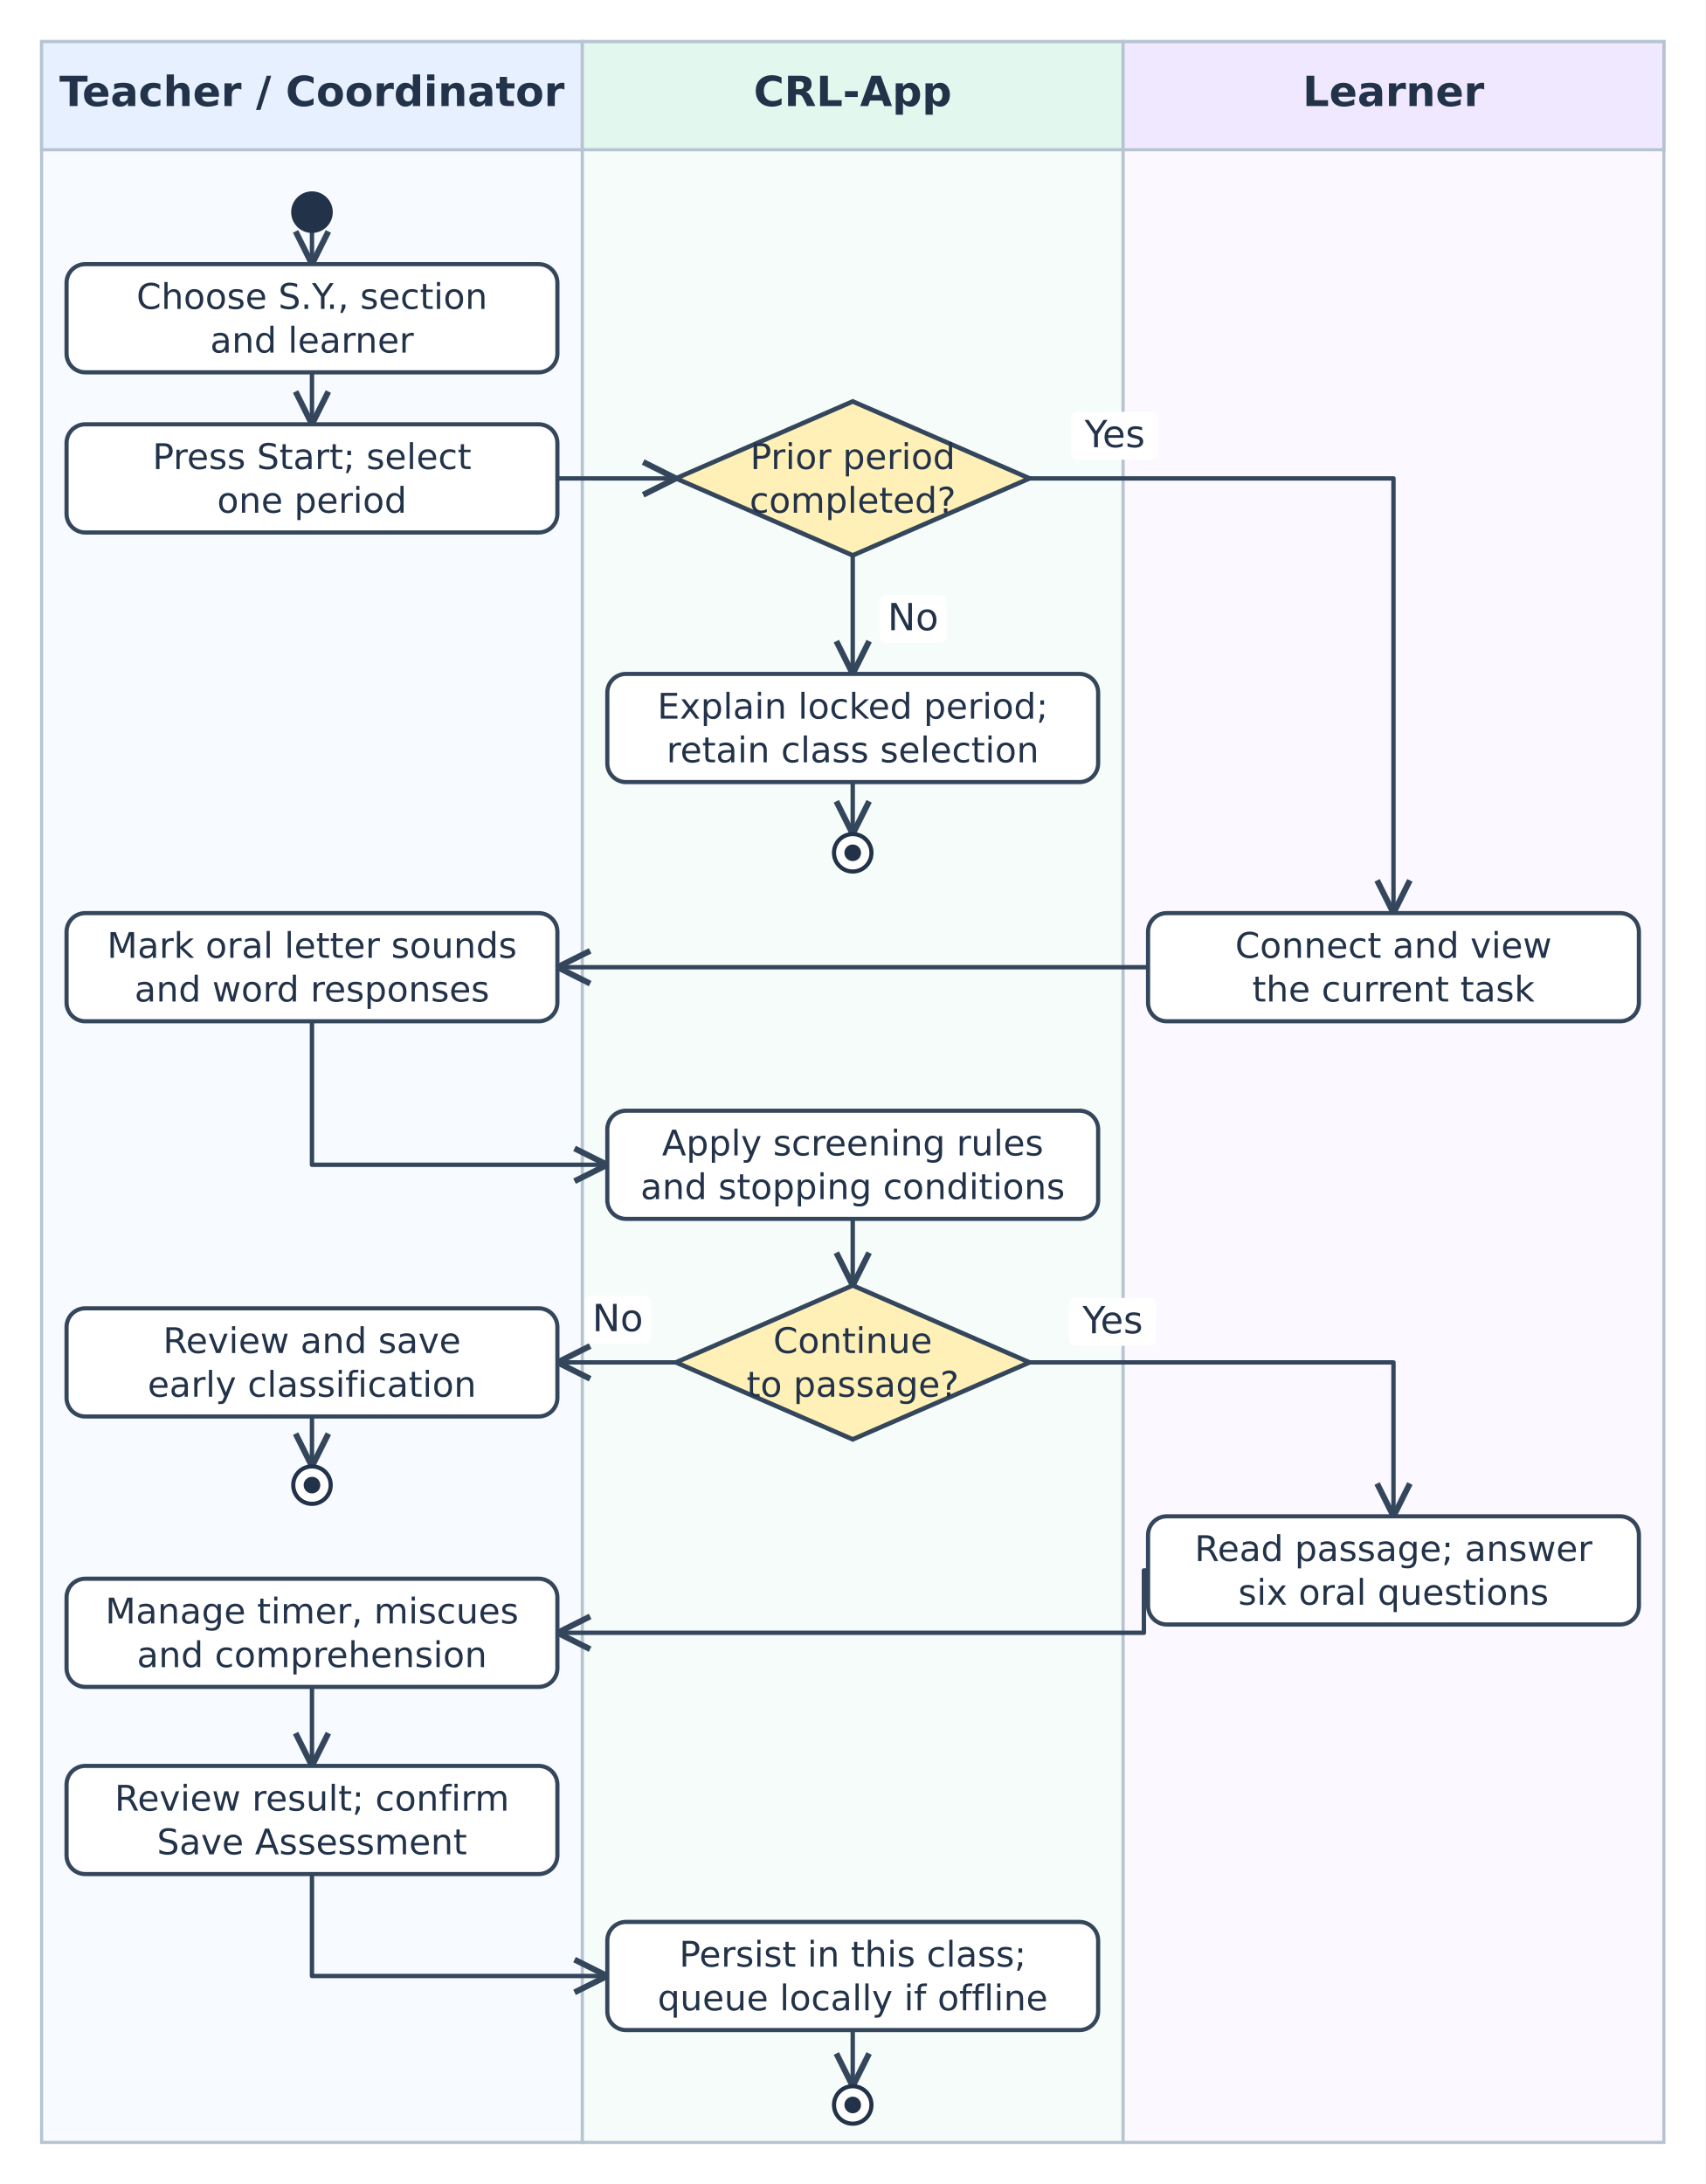
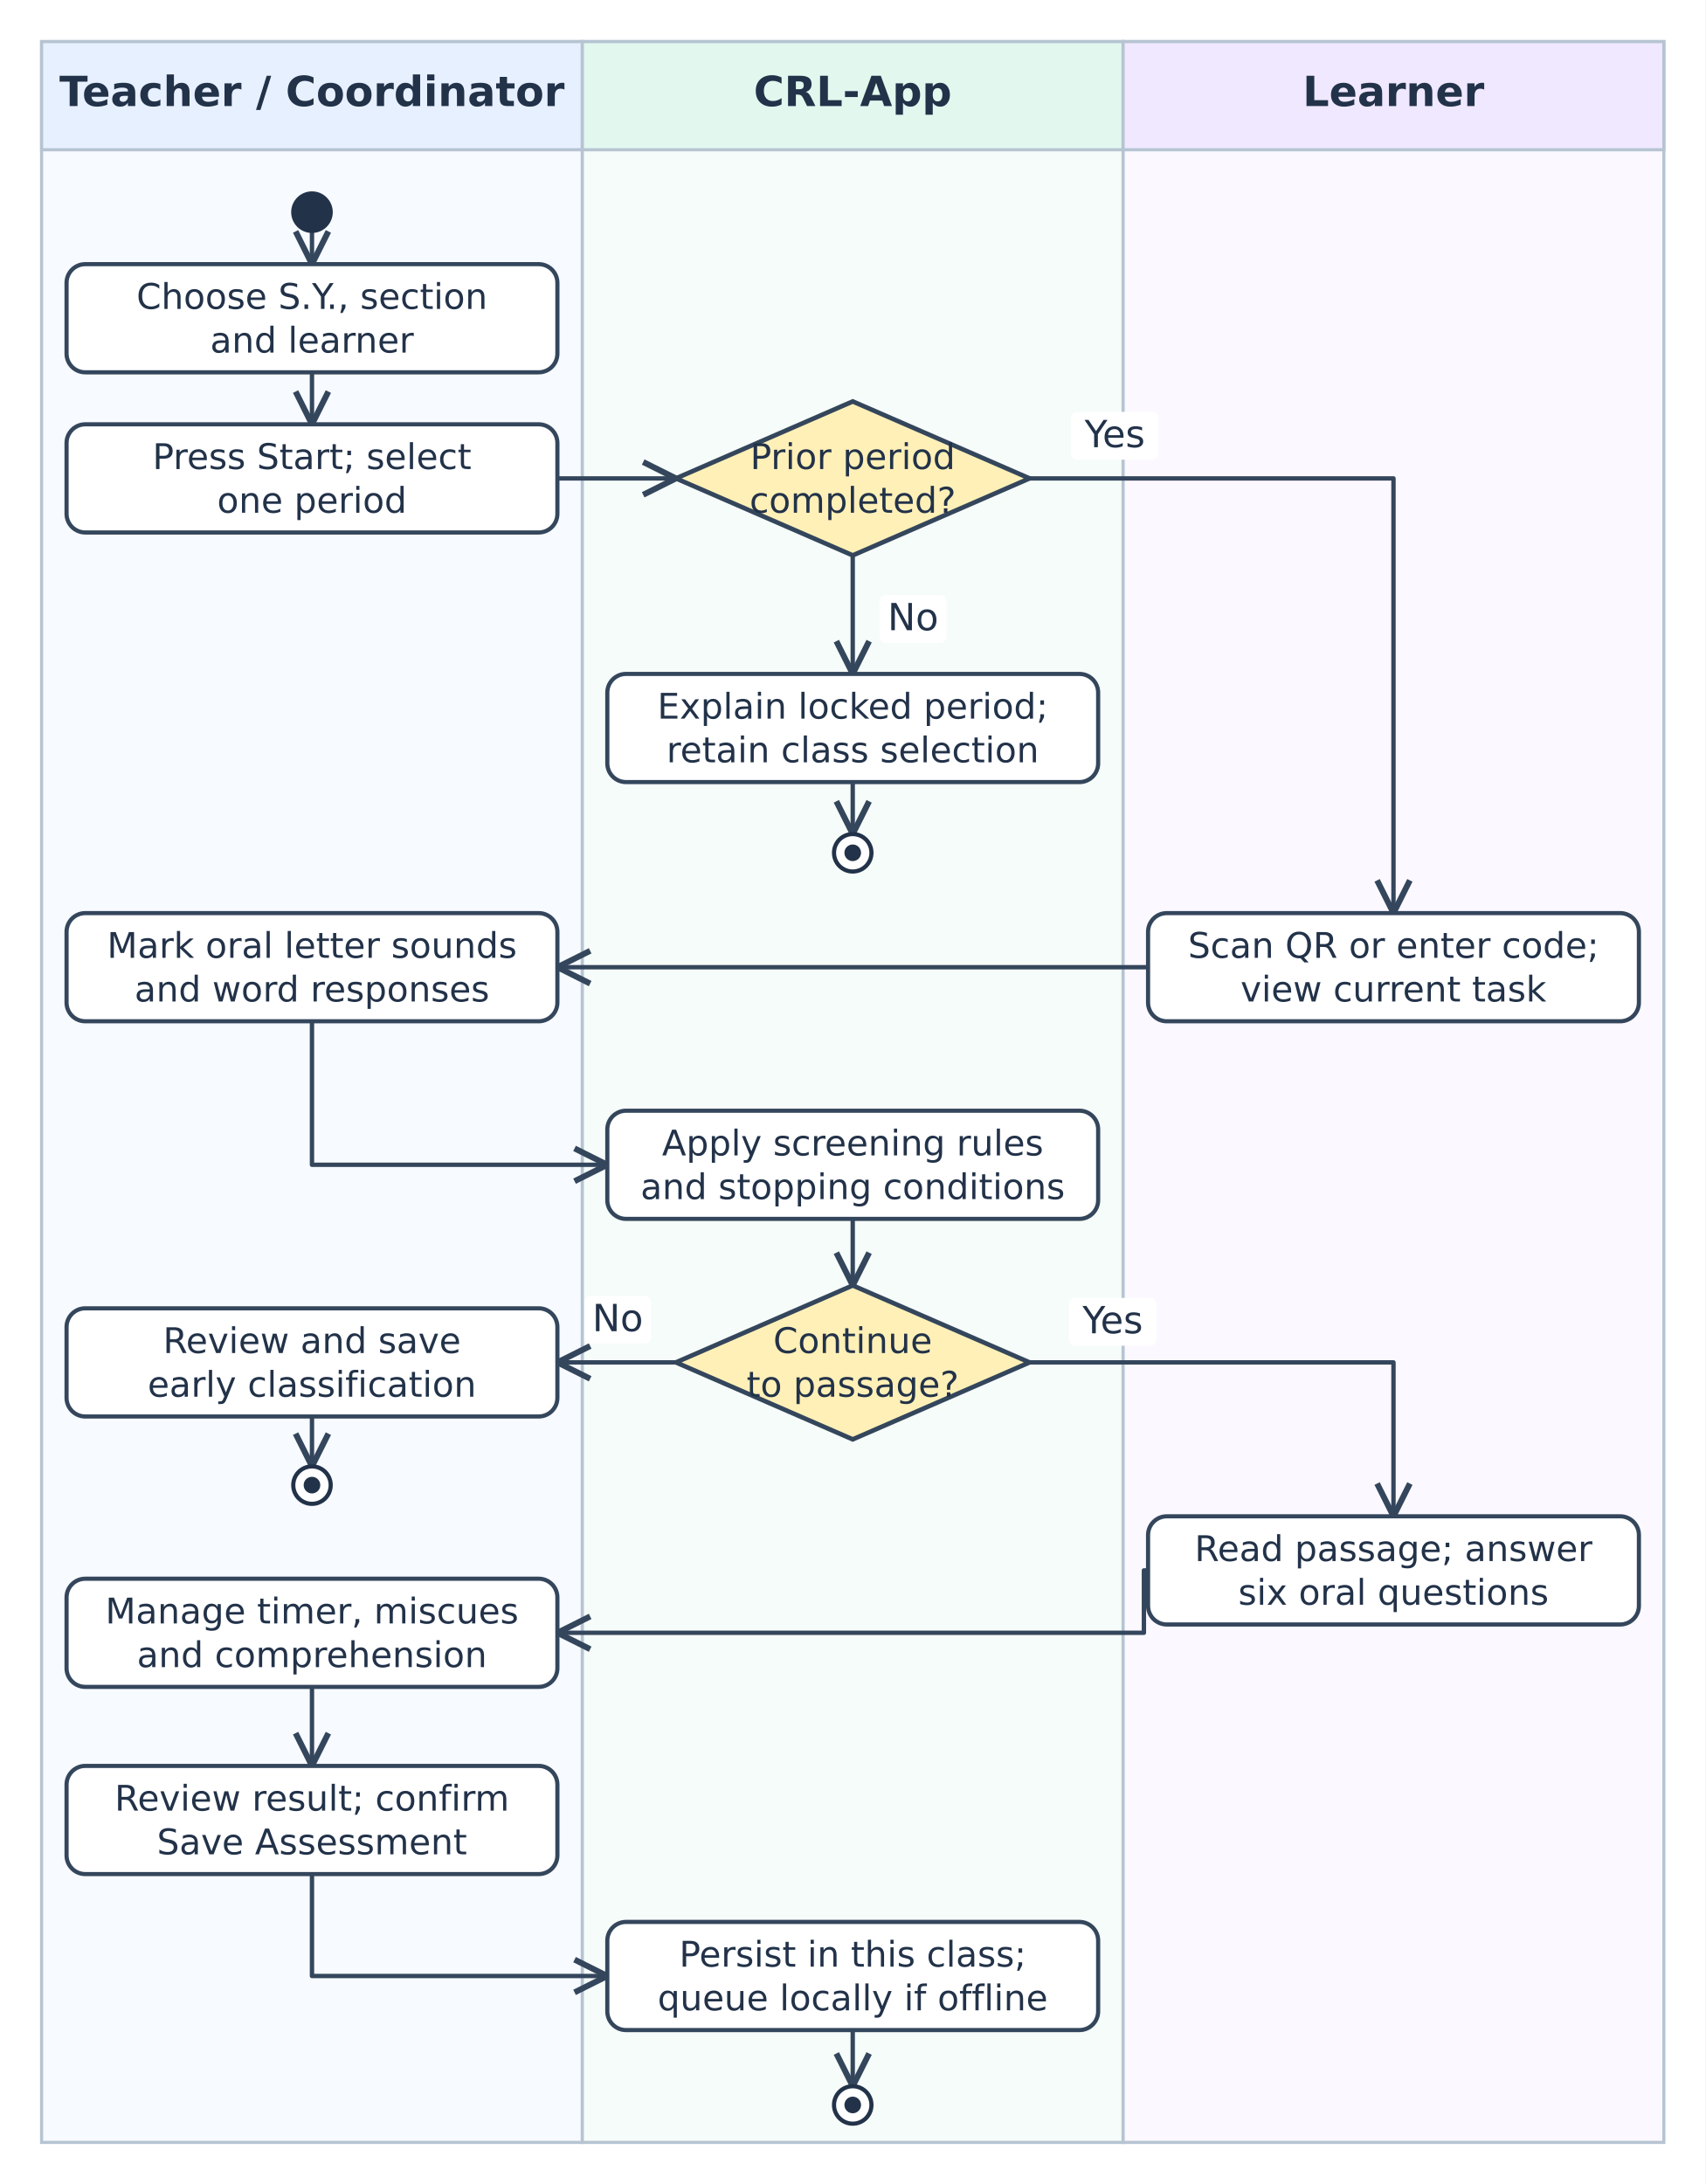
<svg xmlns="http://www.w3.org/2000/svg" width="820" height="1050" viewBox="0 0 820 1050">
  <rect width="100%" height="100%" fill="white" />
  <defs>
    <marker id="arrow" viewBox="0 0 12 12" refX="11" refY="6" markerWidth="9" markerHeight="9" orient="auto-start-reverse">
      <path d="M1,1 L11,6 L1,11" fill="none" stroke="#34465c" stroke-width="1.8" />
    </marker>
  </defs>
  <rect x="20" y="20" width="260" height="1010" rx="0" fill="#f7faff" stroke="#b6c4d2" stroke-width="1.5" />
  <rect x="20" y="20" width="260" height="52" rx="0" fill="#e7f0ff" stroke="#b6c4d2" stroke-width="1.5" />
  <rect x="280" y="20" width="260" height="1010" rx="0" fill="#f6fcf9" stroke="#b6c4d2" stroke-width="1.5" />
  <rect x="280" y="20" width="260" height="52" rx="0" fill="#e2f7ee" stroke="#b6c4d2" stroke-width="1.5" />
  <rect x="540" y="20" width="260" height="1010" rx="0" fill="#fbf8ff" stroke="#b6c4d2" stroke-width="1.5" />
  <rect x="540" y="20" width="260" height="52" rx="0" fill="#f0e8ff" stroke="#b6c4d2" stroke-width="1.5" />
  <polyline points="150.0,111.0 150.0,127.0" fill="none" stroke="#34465c" stroke-width="2.1" stroke-linejoin="round" marker-end="url(#arrow)" />
  <polyline points="150.0,179.0 150.0,204.0" fill="none" stroke="#34465c" stroke-width="2.1" stroke-linejoin="round" marker-end="url(#arrow)" />
  <polyline points="268.0,230.0 325.0,230.0" fill="none" stroke="#34465c" stroke-width="2.1" stroke-linejoin="round" marker-end="url(#arrow)" />
  <polyline points="410.0,267.0 410.0,324.0" fill="none" stroke="#34465c" stroke-width="2.1" stroke-linejoin="round" marker-end="url(#arrow)" />
  <polyline points="410.0,376.0 410.0,401.0" fill="none" stroke="#34465c" stroke-width="2.1" stroke-linejoin="round" marker-end="url(#arrow)" />
  <polyline points="495.0,230.0 670,230 670.0,439.0" fill="none" stroke="#34465c" stroke-width="2.1" stroke-linejoin="round" marker-end="url(#arrow)" />
  <polyline points="552.0,465.0 268.0,465.0" fill="none" stroke="#34465c" stroke-width="2.1" stroke-linejoin="round" marker-end="url(#arrow)" />
  <polyline points="150.0,491.0 150,560 292.0,560.0" fill="none" stroke="#34465c" stroke-width="2.1" stroke-linejoin="round" marker-end="url(#arrow)" />
  <polyline points="410.0,586.0 410.0,618.0" fill="none" stroke="#34465c" stroke-width="2.1" stroke-linejoin="round" marker-end="url(#arrow)" />
  <polyline points="495.0,655.0 670,655 670.0,729.0" fill="none" stroke="#34465c" stroke-width="2.1" stroke-linejoin="round" marker-end="url(#arrow)" />
  <polyline points="552.0,755.0 550,755 550,785 268.0,785.0" fill="none" stroke="#34465c" stroke-width="2.1" stroke-linejoin="round" marker-end="url(#arrow)" />
  <polyline points="150.0,811.0 150.0,849.0" fill="none" stroke="#34465c" stroke-width="2.1" stroke-linejoin="round" marker-end="url(#arrow)" />
  <polyline points="325.0,655.0 268.0,655.0" fill="none" stroke="#34465c" stroke-width="2.1" stroke-linejoin="round" marker-end="url(#arrow)" />
  <polyline points="150.0,681.0 150.0,705.0" fill="none" stroke="#34465c" stroke-width="2.1" stroke-linejoin="round" marker-end="url(#arrow)" />
  <polyline points="150.0,901.0 150,950 292.0,950.0" fill="none" stroke="#34465c" stroke-width="2.1" stroke-linejoin="round" marker-end="url(#arrow)" />
  <polyline points="410.0,976.0 410.0,1003.0" fill="none" stroke="#34465c" stroke-width="2.1" stroke-linejoin="round" marker-end="url(#arrow)" />
  <text x="150" y="51.0" text-anchor="middle" font-family="DejaVu Sans,Arial,sans-serif" font-size="20" fill="#223249" font-weight="bold">Teacher / Coordinator</text>
  <text x="410" y="51.0" text-anchor="middle" font-family="DejaVu Sans,Arial,sans-serif" font-size="20" fill="#223249" font-weight="bold">CRL-App</text>
  <text x="670" y="51.0" text-anchor="middle" font-family="DejaVu Sans,Arial,sans-serif" font-size="20" fill="#223249" font-weight="bold">Learner</text>
  <circle cx="150" cy="102" r="9.0" fill="#223249" stroke="#223249" stroke-width="2" />
  <rect x="32.0" y="127.0" width="236" height="52" rx="9" fill="white" stroke="#34465c" stroke-width="2" />
  <text x="150" y="148.5" text-anchor="middle" font-family="DejaVu Sans,Arial,sans-serif" font-size="17" fill="#223249">Choose S.Y., section</text>
  <text x="150" y="169.5" text-anchor="middle" font-family="DejaVu Sans,Arial,sans-serif" font-size="17" fill="#223249">and learner</text>
  <rect x="32.0" y="204.0" width="236" height="52" rx="9" fill="white" stroke="#34465c" stroke-width="2" />
  <text x="150" y="225.5" text-anchor="middle" font-family="DejaVu Sans,Arial,sans-serif" font-size="17" fill="#223249">Press Start; select</text>
  <text x="150" y="246.5" text-anchor="middle" font-family="DejaVu Sans,Arial,sans-serif" font-size="17" fill="#223249">one period</text>
  <polygon points="410,193.0 495.0,230 410,267.0 325.0,230" fill="#fff0b8" stroke="#34465c" stroke-width="2.2" />
  <text x="410" y="225.5" text-anchor="middle" font-family="DejaVu Sans,Arial,sans-serif" font-size="17" fill="#223249">Prior period</text>
  <text x="410" y="246.5" text-anchor="middle" font-family="DejaVu Sans,Arial,sans-serif" font-size="17" fill="#223249">completed?</text>
  <rect x="292.0" y="324.0" width="236" height="52" rx="9" fill="white" stroke="#34465c" stroke-width="2" />
  <text x="410" y="345.5" text-anchor="middle" font-family="DejaVu Sans,Arial,sans-serif" font-size="17" fill="#223249">Explain locked period;</text>
  <text x="410" y="366.5" text-anchor="middle" font-family="DejaVu Sans,Arial,sans-serif" font-size="17" fill="#223249">retain class selection</text>
  <circle cx="410" cy="410" r="9.0" fill="white" stroke="#223249" stroke-width="2" />
  <circle cx="410" cy="410" r="4.0" fill="#223249" />
  <rect x="552.0" y="439.0" width="236" height="52" rx="9" fill="white" stroke="#34465c" stroke-width="2" />
-   <text x="670" y="460.5" text-anchor="middle" font-family="DejaVu Sans,Arial,sans-serif" font-size="17" fill="#223249">Connect and view</text>
-   <text x="670" y="481.5" text-anchor="middle" font-family="DejaVu Sans,Arial,sans-serif" font-size="17" fill="#223249">the current task</text>
+   <text x="670" y="460.5" text-anchor="middle" font-family="DejaVu Sans,Arial,sans-serif" font-size="17" fill="#223249">Scan QR or enter code;</text>
+   <text x="670" y="481.5" text-anchor="middle" font-family="DejaVu Sans,Arial,sans-serif" font-size="17" fill="#223249">view current task</text>
  <rect x="32.0" y="439.0" width="236" height="52" rx="9" fill="white" stroke="#34465c" stroke-width="2" />
  <text x="150" y="460.5" text-anchor="middle" font-family="DejaVu Sans,Arial,sans-serif" font-size="17" fill="#223249">Mark oral letter sounds</text>
  <text x="150" y="481.5" text-anchor="middle" font-family="DejaVu Sans,Arial,sans-serif" font-size="17" fill="#223249">and word responses</text>
  <rect x="292.0" y="534.0" width="236" height="52" rx="9" fill="white" stroke="#34465c" stroke-width="2" />
  <text x="410" y="555.5" text-anchor="middle" font-family="DejaVu Sans,Arial,sans-serif" font-size="17" fill="#223249">Apply screening rules</text>
  <text x="410" y="576.5" text-anchor="middle" font-family="DejaVu Sans,Arial,sans-serif" font-size="17" fill="#223249">and stopping conditions</text>
  <polygon points="410,618.0 495.0,655 410,692.0 325.0,655" fill="#fff0b8" stroke="#34465c" stroke-width="2.2" />
  <text x="410" y="650.5" text-anchor="middle" font-family="DejaVu Sans,Arial,sans-serif" font-size="17" fill="#223249">Continue</text>
  <text x="410" y="671.5" text-anchor="middle" font-family="DejaVu Sans,Arial,sans-serif" font-size="17" fill="#223249">to passage?</text>
  <rect x="552.0" y="729.0" width="236" height="52" rx="9" fill="white" stroke="#34465c" stroke-width="2" />
  <text x="670" y="750.5" text-anchor="middle" font-family="DejaVu Sans,Arial,sans-serif" font-size="17" fill="#223249">Read passage; answer</text>
  <text x="670" y="771.5" text-anchor="middle" font-family="DejaVu Sans,Arial,sans-serif" font-size="17" fill="#223249">six oral questions</text>
  <rect x="32.0" y="759.0" width="236" height="52" rx="9" fill="white" stroke="#34465c" stroke-width="2" />
  <text x="150" y="780.5" text-anchor="middle" font-family="DejaVu Sans,Arial,sans-serif" font-size="17" fill="#223249">Manage timer, miscues</text>
  <text x="150" y="801.5" text-anchor="middle" font-family="DejaVu Sans,Arial,sans-serif" font-size="17" fill="#223249">and comprehension</text>
  <rect x="32.0" y="629.0" width="236" height="52" rx="9" fill="white" stroke="#34465c" stroke-width="2" />
  <text x="150" y="650.5" text-anchor="middle" font-family="DejaVu Sans,Arial,sans-serif" font-size="17" fill="#223249">Review and save</text>
  <text x="150" y="671.5" text-anchor="middle" font-family="DejaVu Sans,Arial,sans-serif" font-size="17" fill="#223249">early classification</text>
  <circle cx="150" cy="714" r="9.0" fill="white" stroke="#223249" stroke-width="2" />
  <circle cx="150" cy="714" r="4.0" fill="#223249" />
  <rect x="32.0" y="849.0" width="236" height="52" rx="9" fill="white" stroke="#34465c" stroke-width="2" />
  <text x="150" y="870.5" text-anchor="middle" font-family="DejaVu Sans,Arial,sans-serif" font-size="17" fill="#223249">Review result; confirm</text>
  <text x="150" y="891.5" text-anchor="middle" font-family="DejaVu Sans,Arial,sans-serif" font-size="17" fill="#223249">Save Assessment</text>
  <rect x="292.0" y="924.0" width="236" height="52" rx="9" fill="white" stroke="#34465c" stroke-width="2" />
  <text x="410" y="945.5" text-anchor="middle" font-family="DejaVu Sans,Arial,sans-serif" font-size="17" fill="#223249">Persist in this class;</text>
  <text x="410" y="966.5" text-anchor="middle" font-family="DejaVu Sans,Arial,sans-serif" font-size="17" fill="#223249">queue locally if offline</text>
  <circle cx="410" cy="1012" r="9.0" fill="white" stroke="#223249" stroke-width="2" />
  <circle cx="410" cy="1012" r="4.0" fill="#223249" />
  <rect x="423.0" y="286" width="32" height="23" rx="3" fill="white" />
  <text x="439" y="303" text-anchor="middle" font-family="DejaVu Sans,Arial,sans-serif" font-size="18" fill="#223249">No</text>
  <rect x="515.0" y="198" width="42" height="23" rx="3" fill="white" />
  <text x="536" y="215" text-anchor="middle" font-family="DejaVu Sans,Arial,sans-serif" font-size="18" fill="#223249">Yes</text>
  <rect x="514.0" y="624" width="42" height="23" rx="3" fill="white" />
  <text x="535" y="641" text-anchor="middle" font-family="DejaVu Sans,Arial,sans-serif" font-size="18" fill="#223249">Yes</text>
  <rect x="281.0" y="623" width="32" height="23" rx="3" fill="white" />
  <text x="297" y="640" text-anchor="middle" font-family="DejaVu Sans,Arial,sans-serif" font-size="18" fill="#223249">No</text>
</svg>
